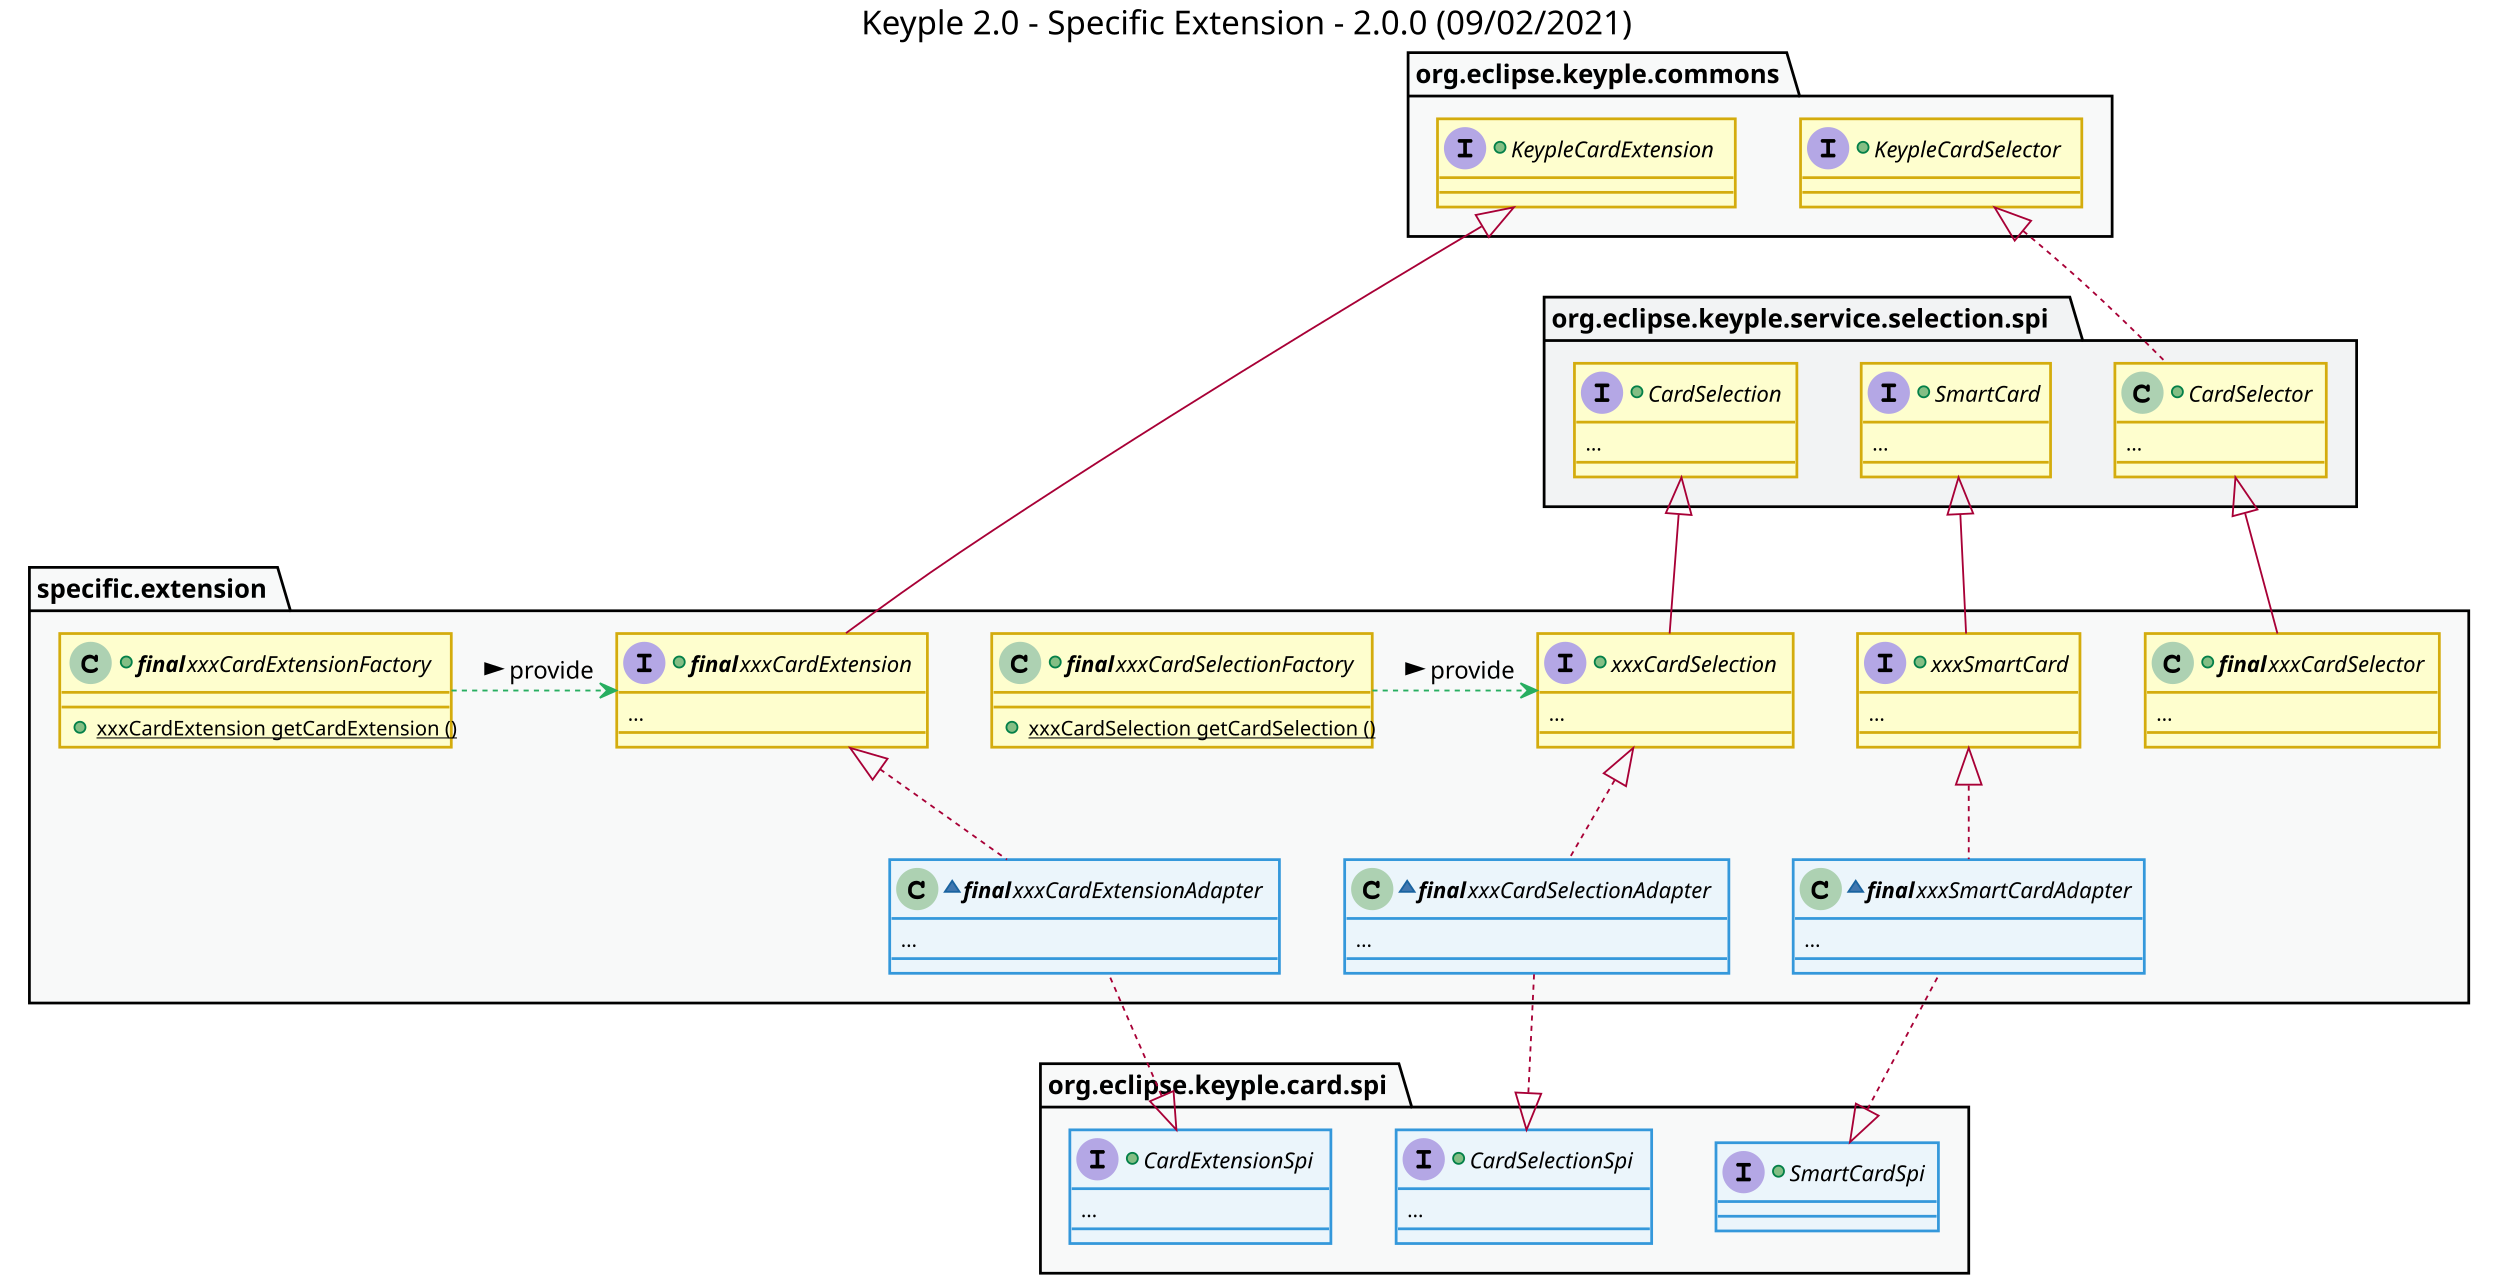
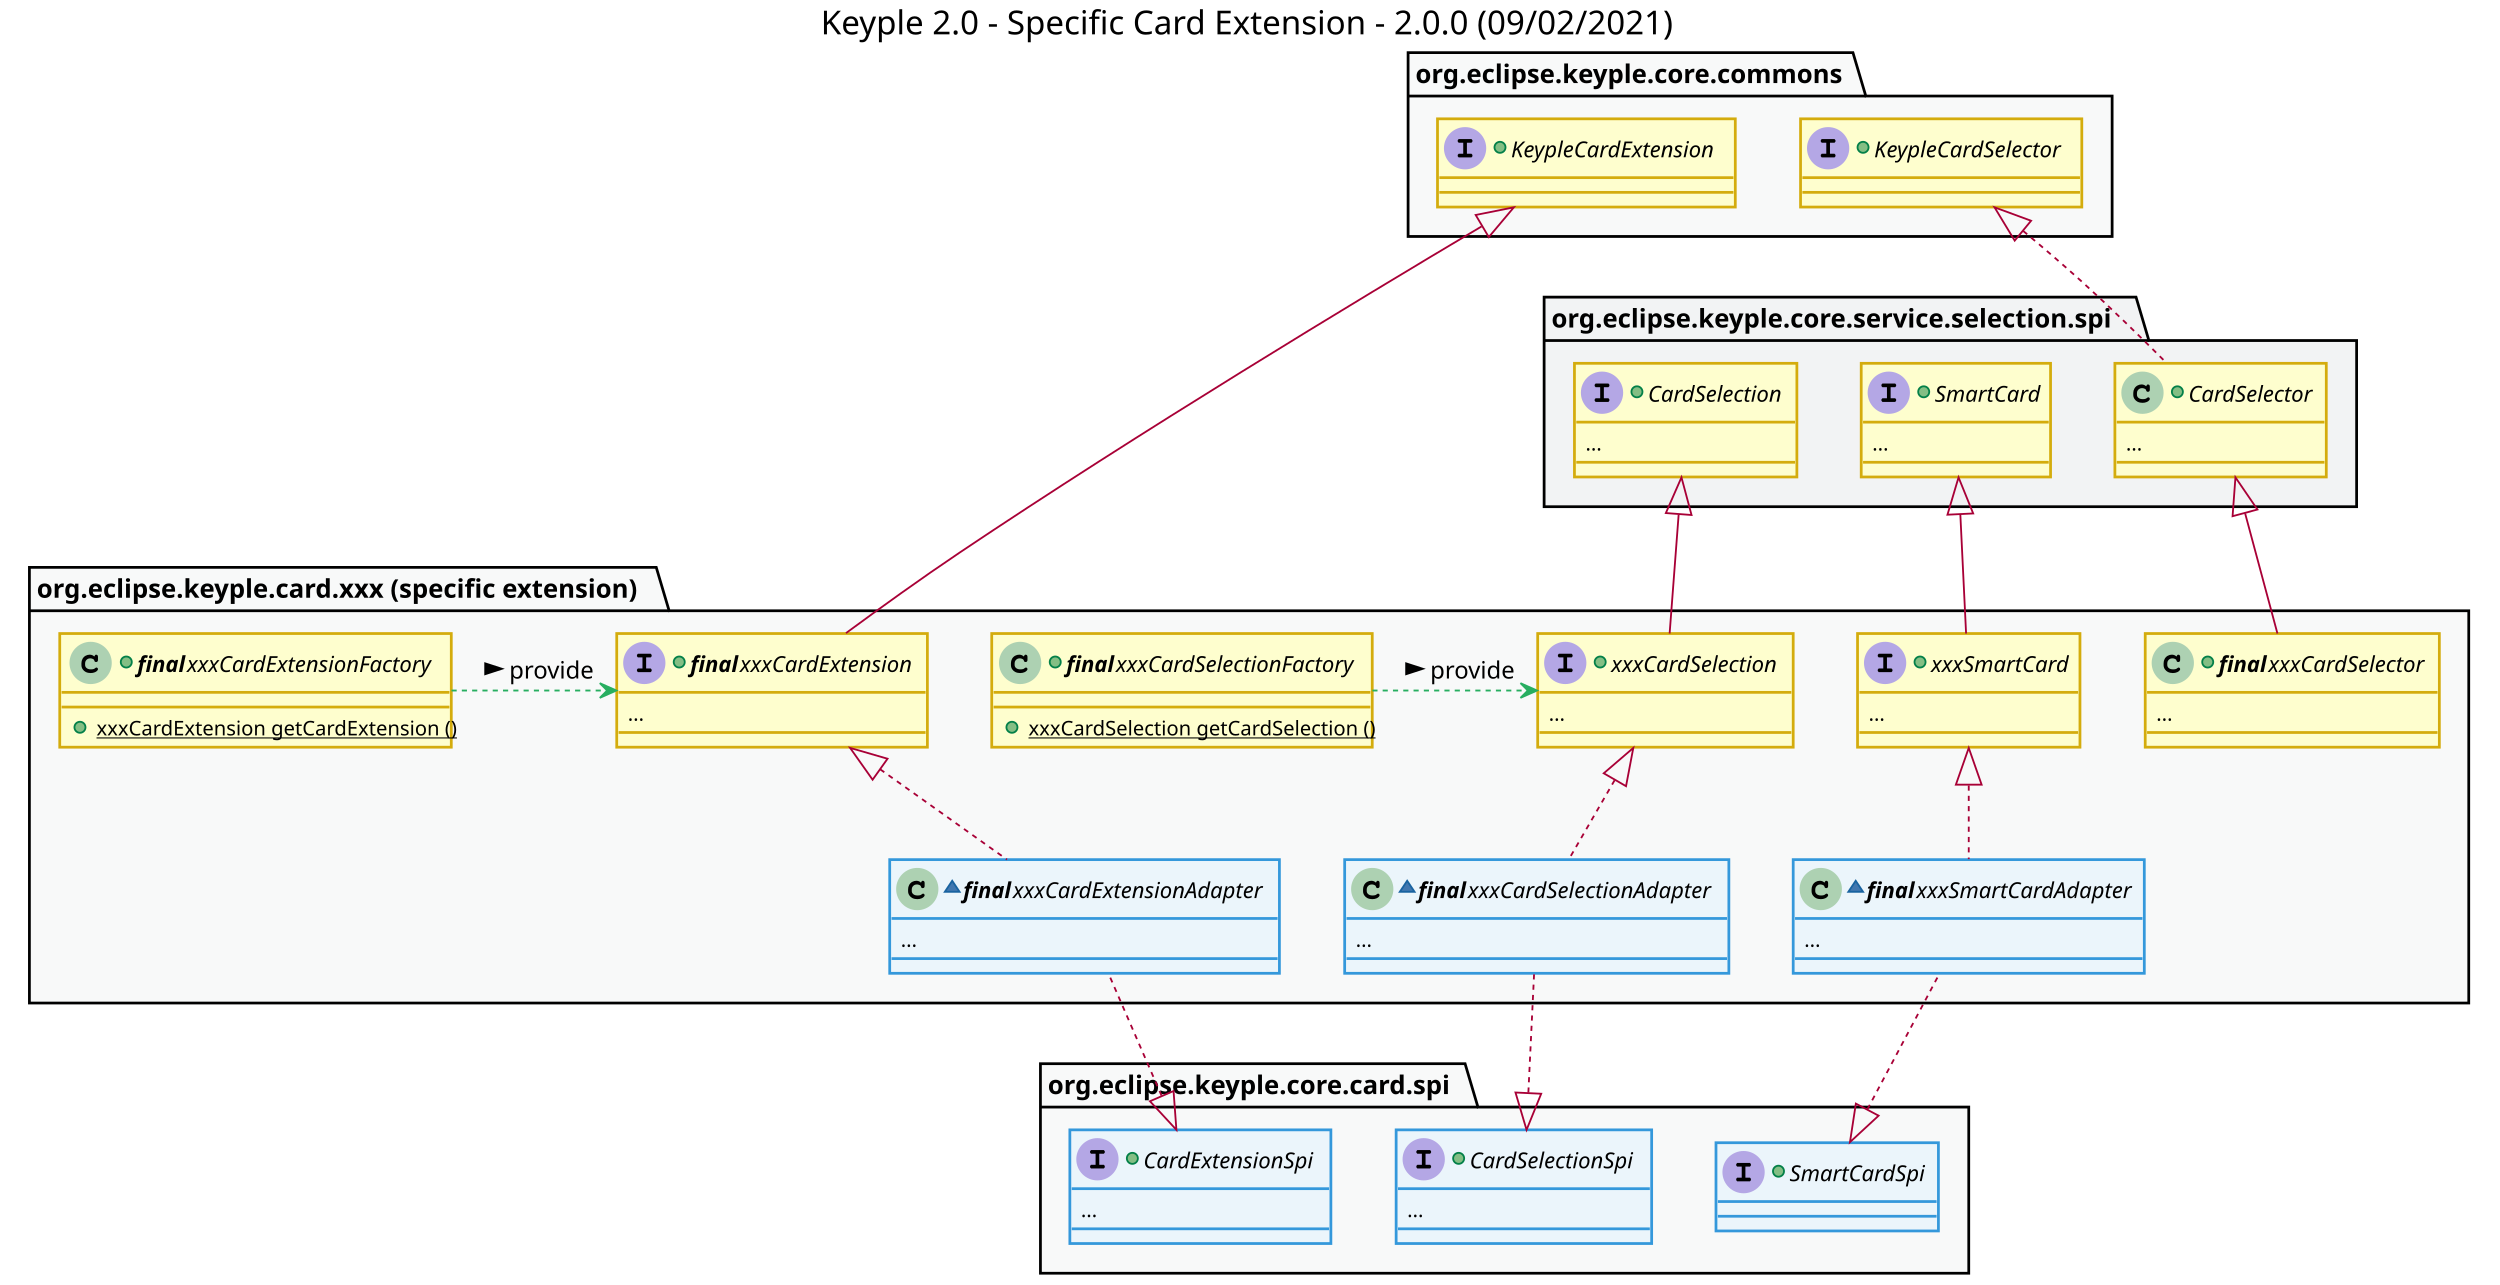
<svg xmlns="http://www.w3.org/2000/svg" contentScriptType="application/ecmascript" contentStyleType="text/css" height="1747.5px" preserveAspectRatio="none" style="width:3400px;height:1747px;" version="1.1" viewBox="0 0 3400 1747" width="3400px" zoomAndPan="magnify">
  <defs />
  <g>
-     <text fill="#000000" font-family="sans-serif" font-size="45" lengthAdjust="spacing" textLength="1025" x="1171.25" y="46.714">Keyple 2.0 - Specific Extension - 2.0.0 (09/02/2021)</text>
-     <polygon fill="#F8F9F9" points="1915,71.602,2430,71.602,2447.5,130.625,2872.5,130.625,2872.5,321.602,1915,321.602,1915,71.602" style="stroke:#000000;stroke-width:3.75;" />
-     <line style="stroke:#000000;stroke-width:3.75;" x1="1915" x2="2447.5" y1="130.625" y2="130.625" />
-     <text fill="#000000" font-family="sans-serif" font-size="35" font-weight="bold" lengthAdjust="spacing" textLength="500" x="1925" y="112.935">org.eclipse.keyple.commons</text>
-     <polygon fill="#F2F3F4" points="2100,404.102,2815,404.102,2832.5,463.125,3205,463.125,3205,689.102,2100,689.102,2100,404.102" style="stroke:#000000;stroke-width:3.75;" />
-     <line style="stroke:#000000;stroke-width:3.75;" x1="2100" x2="2832.5" y1="463.125" y2="463.125" />
-     <text fill="#000000" font-family="sans-serif" font-size="35" font-weight="bold" lengthAdjust="spacing" textLength="700" x="2110" y="445.435">org.eclipse.keyple.service.selection.spi</text>
-     <polygon fill="#F8F9F9" points="1415,1446.602,1902.5,1446.602,1920,1505.625,2677.5,1505.625,2677.5,1731.602,1415,1731.602,1415,1446.602" style="stroke:#000000;stroke-width:3.75;" />
-     <line style="stroke:#000000;stroke-width:3.75;" x1="1415" x2="1920" y1="1505.625" y2="1505.625" />
-     <text fill="#000000" font-family="sans-serif" font-size="35" font-weight="bold" lengthAdjust="spacing" textLength="472.5" x="1425" y="1487.935">org.eclipse.keyple.card.spi</text>
-     <polygon fill="#F8F9F9" points="40,771.602,377.5,771.602,395,830.625,3357.5,830.625,3357.5,1364.102,40,1364.102,40,771.602" style="stroke:#000000;stroke-width:3.75;" />
-     <line style="stroke:#000000;stroke-width:3.75;" x1="40" x2="395" y1="830.625" y2="830.625" />
-     <text fill="#000000" font-family="sans-serif" font-size="35" font-weight="bold" lengthAdjust="spacing" textLength="322.5" x="50" y="812.935">specific.extension</text>
+     <text fill="#000000" font-family="sans-serif" font-size="45" lengthAdjust="spacing" textLength="1135" x="1116.25" y="46.714">Keyple 2.0 - Specific Card Extension - 2.0.0 (09/02/2021)</text>
+     <polygon fill="#F8F9F9" points="1915,71.602,2520,71.602,2537.5,130.625,2872.5,130.625,2872.5,321.602,1915,321.602,1915,71.602" style="stroke:#000000;stroke-width:3.75;" />
+     <line style="stroke:#000000;stroke-width:3.75;" x1="1915" x2="2537.5" y1="130.625" y2="130.625" />
+     <text fill="#000000" font-family="sans-serif" font-size="35" font-weight="bold" lengthAdjust="spacing" textLength="590" x="1925" y="112.935">org.eclipse.keyple.core.commons</text>
+     <polygon fill="#F2F3F4" points="2100,404.102,2905,404.102,2922.5,463.125,3205,463.125,3205,689.102,2100,689.102,2100,404.102" style="stroke:#000000;stroke-width:3.75;" />
+     <line style="stroke:#000000;stroke-width:3.75;" x1="2100" x2="2922.5" y1="463.125" y2="463.125" />
+     <text fill="#000000" font-family="sans-serif" font-size="35" font-weight="bold" lengthAdjust="spacing" textLength="790" x="2110" y="445.435">org.eclipse.keyple.core.service.selection.spi</text>
+     <polygon fill="#F8F9F9" points="1415,1446.602,1992.5,1446.602,2010,1505.625,2677.5,1505.625,2677.5,1731.602,1415,1731.602,1415,1446.602" style="stroke:#000000;stroke-width:3.75;" />
+     <line style="stroke:#000000;stroke-width:3.75;" x1="1415" x2="2010" y1="1505.625" y2="1505.625" />
+     <text fill="#000000" font-family="sans-serif" font-size="35" font-weight="bold" lengthAdjust="spacing" textLength="562.5" x="1425" y="1487.935">org.eclipse.keyple.core.card.spi</text>
+     <polygon fill="#F8F9F9" points="40,771.602,892.5,771.602,910,830.625,3357.5,830.625,3357.5,1364.102,40,1364.102,40,771.602" style="stroke:#000000;stroke-width:3.75;" />
+     <line style="stroke:#000000;stroke-width:3.75;" x1="40" x2="910" y1="830.625" y2="830.625" />
+     <text fill="#000000" font-family="sans-serif" font-size="35" font-weight="bold" lengthAdjust="spacing" textLength="837.5" x="50" y="812.935">org.eclipse.keyple.card.xxx (specific extension)</text>
    <rect codeLine="48" fill="#FEFECE" height="120" id="KeypleCardExtension" style="stroke:#D4AC0D;stroke-width:3.75;" width="405" x="1955" y="161.602" />
    <ellipse cx="1992.5" cy="201.602" fill="#B4A7E5" rx="27.5" ry="27.5" style="stroke:#B4A7E5;stroke-width:2.5;" />
    <path d="M1995,194.102 L1995,209.102 L2000,209.102 L2001.211,209.102 L2002.5,210.664 L2002.5,211.602 L2002.5,212.539 L2001.211,214.102 L2000,214.102 L1985,214.102 L1983.789,214.102 L1982.5,212.539 L1982.5,211.602 L1982.5,210.664 L1983.789,209.102 L1985,209.102 L1990,209.102 L1990,194.102 L1985,194.102 L1983.789,194.102 L1982.5,192.539 L1982.5,191.602 L1982.5,190.664 L1983.789,189.102 L1985,189.102 L2000,189.102 L2001.211,189.102 L2002.5,190.664 L2002.5,191.602 L2002.5,192.539 L2001.211,194.102 L2000,194.102 L1995,194.102 Z " fill="#000000" />
    <ellipse cx="2040" cy="200.352" fill="#84BE84" rx="7.5" ry="7.5" style="stroke:#038048;stroke-width:2.5;" />
    <text fill="#000000" font-family="sans-serif" font-size="30" font-style="italic" lengthAdjust="spacing" textLength="297.5" x="2055" y="213.877">KeypleCardExtension</text>
    <line style="stroke:#D4AC0D;stroke-width:3.75;" x1="1957.5" x2="2357.5" y1="241.602" y2="241.602" />
    <line style="stroke:#D4AC0D;stroke-width:3.75;" x1="1957.5" x2="2357.5" y1="261.602" y2="261.602" />
    <rect codeLine="50" fill="#FEFECE" height="120" id="KeypleCardSelector" style="stroke:#D4AC0D;stroke-width:3.75;" width="382.5" x="2448.75" y="161.602" />
    <ellipse cx="2486.25" cy="201.602" fill="#B4A7E5" rx="27.5" ry="27.5" style="stroke:#B4A7E5;stroke-width:2.5;" />
    <path d="M2488.75,194.102 L2488.75,209.102 L2493.75,209.102 L2494.961,209.102 L2496.25,210.664 L2496.25,211.602 L2496.25,212.539 L2494.961,214.102 L2493.75,214.102 L2478.75,214.102 L2477.539,214.102 L2476.25,212.539 L2476.25,211.602 L2476.25,210.664 L2477.539,209.102 L2478.75,209.102 L2483.75,209.102 L2483.75,194.102 L2478.75,194.102 L2477.539,194.102 L2476.25,192.539 L2476.25,191.602 L2476.25,190.664 L2477.539,189.102 L2478.75,189.102 L2493.75,189.102 L2494.961,189.102 L2496.25,190.664 L2496.25,191.602 L2496.25,192.539 L2494.961,194.102 L2493.75,194.102 L2488.75,194.102 Z " fill="#000000" />
    <ellipse cx="2533.75" cy="200.352" fill="#84BE84" rx="7.5" ry="7.5" style="stroke:#038048;stroke-width:2.5;" />
    <text fill="#000000" font-family="sans-serif" font-size="30" font-style="italic" lengthAdjust="spacing" textLength="275" x="2548.75" y="213.877">KeypleCardSelector</text>
    <line style="stroke:#D4AC0D;stroke-width:3.75;" x1="2451.25" x2="2828.75" y1="241.602" y2="241.602" />
    <line style="stroke:#D4AC0D;stroke-width:3.75;" x1="2451.25" x2="2828.75" y1="261.602" y2="261.602" />
    <rect codeLine="54" fill="#FEFECE" height="154.59" id="CardSelection" style="stroke:#D4AC0D;stroke-width:3.75;" width="302.5" x="2141.25" y="494.102" />
    <ellipse cx="2178.75" cy="534.102" fill="#B4A7E5" rx="27.5" ry="27.5" style="stroke:#B4A7E5;stroke-width:2.5;" />
    <path d="M2181.25,526.602 L2181.25,541.602 L2186.25,541.602 L2187.461,541.602 L2188.75,543.164 L2188.75,544.102 L2188.75,545.039 L2187.461,546.602 L2186.25,546.602 L2171.25,546.602 L2170.039,546.602 L2168.75,545.039 L2168.75,544.102 L2168.75,543.164 L2170.039,541.602 L2171.25,541.602 L2176.25,541.602 L2176.25,526.602 L2171.25,526.602 L2170.039,526.602 L2168.75,525.039 L2168.75,524.102 L2168.75,523.164 L2170.039,521.602 L2171.25,521.602 L2186.25,521.602 L2187.461,521.602 L2188.75,523.164 L2188.75,524.102 L2188.75,525.039 L2187.461,526.602 L2186.25,526.602 L2181.25,526.602 Z " fill="#000000" />
    <ellipse cx="2226.25" cy="532.852" fill="#84BE84" rx="7.5" ry="7.5" style="stroke:#038048;stroke-width:2.5;" />
    <text fill="#000000" font-family="sans-serif" font-size="30" font-style="italic" lengthAdjust="spacing" textLength="195" x="2241.25" y="546.377">CardSelection</text>
    <line style="stroke:#D4AC0D;stroke-width:3.75;" x1="2143.75" x2="2441.25" y1="574.102" y2="574.102" />
    <text fill="#000000" font-family="sans-serif" font-size="27.5" lengthAdjust="spacing" textLength="22.5" x="2156.25" y="612.649">...</text>
    <line style="stroke:#D4AC0D;stroke-width:3.75;" x1="2143.75" x2="2441.25" y1="628.691" y2="628.691" />
    <rect codeLine="57" fill="#FEFECE" height="154.59" id="SmartCard" style="stroke:#D4AC0D;stroke-width:3.75;" width="257.5" x="2531.25" y="494.102" />
    <ellipse cx="2568.75" cy="534.102" fill="#B4A7E5" rx="27.5" ry="27.5" style="stroke:#B4A7E5;stroke-width:2.5;" />
    <path d="M2571.25,526.602 L2571.25,541.602 L2576.25,541.602 L2577.461,541.602 L2578.75,543.164 L2578.75,544.102 L2578.75,545.039 L2577.461,546.602 L2576.25,546.602 L2561.25,546.602 L2560.039,546.602 L2558.75,545.039 L2558.75,544.102 L2558.75,543.164 L2560.039,541.602 L2561.25,541.602 L2566.25,541.602 L2566.25,526.602 L2561.25,526.602 L2560.039,526.602 L2558.75,525.039 L2558.75,524.102 L2558.75,523.164 L2560.039,521.602 L2561.25,521.602 L2576.25,521.602 L2577.461,521.602 L2578.75,523.164 L2578.75,524.102 L2578.75,525.039 L2577.461,526.602 L2576.25,526.602 L2571.25,526.602 Z " fill="#000000" />
    <ellipse cx="2616.25" cy="532.852" fill="#84BE84" rx="7.5" ry="7.5" style="stroke:#038048;stroke-width:2.5;" />
    <text fill="#000000" font-family="sans-serif" font-size="30" font-style="italic" lengthAdjust="spacing" textLength="150" x="2631.25" y="546.377">SmartCard</text>
    <line style="stroke:#D4AC0D;stroke-width:3.75;" x1="2533.75" x2="2786.25" y1="574.102" y2="574.102" />
    <text fill="#000000" font-family="sans-serif" font-size="27.5" lengthAdjust="spacing" textLength="22.5" x="2546.25" y="612.649">...</text>
    <line style="stroke:#D4AC0D;stroke-width:3.75;" x1="2533.75" x2="2786.25" y1="628.691" y2="628.691" />
    <rect codeLine="60" fill="#FEFECE" height="154.59" id="CardSelector" style="stroke:#D4AC0D;stroke-width:3.75;" width="287.5" x="2876.25" y="494.102" />
    <ellipse cx="2913.75" cy="534.102" fill="#ADD1B2" rx="27.5" ry="27.5" style="stroke:#ADD1B2;stroke-width:2.5;" />
    <path d="M2918.75,525.352 Q2919.258,524.102 2919.844,523.477 Q2920.43,522.852 2921.094,522.852 Q2922.266,522.852 2923.008,523.555 Q2923.75,524.258 2923.75,525.898 L2923.75,529.805 Q2923.75,531.445 2923.047,532.148 Q2922.344,532.852 2921.25,532.852 Q2920.273,532.852 2919.648,532.422 Q2919.023,531.992 2918.75,530.859 Q2918.633,530.078 2918.203,529.648 Q2917.422,528.828 2916.016,528.359 Q2914.609,527.852 2913.203,527.852 Q2911.445,527.852 2909.961,528.555 Q2908.516,529.258 2907.383,530.82 Q2906.25,532.383 2906.25,534.531 L2906.25,536.836 Q2906.25,539.414 2908.359,541.133 Q2910.469,542.852 2914.219,542.852 Q2916.445,542.852 2918.008,542.344 Q2918.906,542.07 2919.922,541.172 Q2920.586,540.664 2920.938,540.508 Q2921.289,540.352 2921.719,540.352 Q2922.539,540.352 2923.125,541.016 Q2923.75,541.641 2923.75,542.539 Q2923.75,543.398 2922.891,544.414 Q2921.641,545.898 2919.648,546.719 Q2917.031,547.852 2913.828,547.852 Q2910.078,547.852 2907.07,546.367 Q2904.648,545.195 2902.93,542.656 Q2901.25,540.117 2901.25,537.109 L2901.25,534.375 Q2901.25,531.25 2902.734,528.516 Q2904.258,525.781 2906.875,524.336 Q2909.531,522.852 2912.5,522.852 Q2914.297,522.852 2915.859,523.477 Q2917.422,524.102 2918.75,525.352 Z " fill="#000000" />
    <ellipse cx="2961.25" cy="532.852" fill="#84BE84" rx="7.5" ry="7.5" style="stroke:#038048;stroke-width:2.5;" />
    <text fill="#000000" font-family="sans-serif" font-size="30" font-style="italic" lengthAdjust="spacing" textLength="180" x="2976.25" y="546.377">CardSelector</text>
    <line style="stroke:#D4AC0D;stroke-width:3.75;" x1="2878.75" x2="3161.25" y1="574.102" y2="574.102" />
    <text fill="#000000" font-family="sans-serif" font-size="27.5" lengthAdjust="spacing" textLength="22.5" x="2891.25" y="612.649">...</text>
    <line style="stroke:#D4AC0D;stroke-width:3.75;" x1="2878.75" x2="3161.25" y1="628.691" y2="628.691" />
    <rect codeLine="132" fill="#EBF5FB" height="154.59" id="CardExtensionSpi" style="stroke:#3498DB;stroke-width:3.75;" width="355" x="1455" y="1536.602" />
    <ellipse cx="1492.5" cy="1576.602" fill="#B4A7E5" rx="27.5" ry="27.5" style="stroke:#B4A7E5;stroke-width:2.5;" />
    <path d="M1495,1569.102 L1495,1584.102 L1500,1584.102 L1501.211,1584.102 L1502.5,1585.664 L1502.5,1586.602 L1502.5,1587.539 L1501.211,1589.102 L1500,1589.102 L1485,1589.102 L1483.789,1589.102 L1482.5,1587.539 L1482.5,1586.602 L1482.5,1585.664 L1483.789,1584.102 L1485,1584.102 L1490,1584.102 L1490,1569.102 L1485,1569.102 L1483.789,1569.102 L1482.5,1567.539 L1482.5,1566.602 L1482.5,1565.664 L1483.789,1564.102 L1485,1564.102 L1500,1564.102 L1501.211,1564.102 L1502.5,1565.664 L1502.5,1566.602 L1502.5,1567.539 L1501.211,1569.102 L1500,1569.102 L1495,1569.102 Z " fill="#000000" />
    <ellipse cx="1540" cy="1575.352" fill="#84BE84" rx="7.5" ry="7.5" style="stroke:#038048;stroke-width:2.5;" />
    <text fill="#000000" font-family="sans-serif" font-size="30" font-style="italic" lengthAdjust="spacing" textLength="247.5" x="1555" y="1588.877">CardExtensionSpi</text>
    <line style="stroke:#3498DB;stroke-width:3.75;" x1="1457.5" x2="1807.5" y1="1616.602" y2="1616.602" />
    <text fill="#000000" font-family="sans-serif" font-size="27.5" lengthAdjust="spacing" textLength="22.5" x="1470" y="1655.149">...</text>
    <line style="stroke:#3498DB;stroke-width:3.75;" x1="1457.5" x2="1807.5" y1="1671.191" y2="1671.191" />
    <rect codeLine="133" fill="#EBF5FB" height="154.59" id="CardSelectionSpi" style="stroke:#3498DB;stroke-width:3.75;" width="347.5" x="1898.75" y="1536.602" />
    <ellipse cx="1936.25" cy="1576.602" fill="#B4A7E5" rx="27.5" ry="27.5" style="stroke:#B4A7E5;stroke-width:2.5;" />
    <path d="M1938.75,1569.102 L1938.75,1584.102 L1943.75,1584.102 L1944.961,1584.102 L1946.25,1585.664 L1946.25,1586.602 L1946.25,1587.539 L1944.961,1589.102 L1943.75,1589.102 L1928.75,1589.102 L1927.539,1589.102 L1926.25,1587.539 L1926.25,1586.602 L1926.25,1585.664 L1927.539,1584.102 L1928.75,1584.102 L1933.75,1584.102 L1933.75,1569.102 L1928.75,1569.102 L1927.539,1569.102 L1926.25,1567.539 L1926.25,1566.602 L1926.25,1565.664 L1927.539,1564.102 L1928.75,1564.102 L1943.75,1564.102 L1944.961,1564.102 L1946.25,1565.664 L1946.25,1566.602 L1946.25,1567.539 L1944.961,1569.102 L1943.75,1569.102 L1938.75,1569.102 Z " fill="#000000" />
    <ellipse cx="1983.75" cy="1575.352" fill="#84BE84" rx="7.5" ry="7.5" style="stroke:#038048;stroke-width:2.5;" />
    <text fill="#000000" font-family="sans-serif" font-size="30" font-style="italic" lengthAdjust="spacing" textLength="240" x="1998.75" y="1588.877">CardSelectionSpi</text>
    <line style="stroke:#3498DB;stroke-width:3.75;" x1="1901.25" x2="2243.75" y1="1616.602" y2="1616.602" />
    <text fill="#000000" font-family="sans-serif" font-size="27.5" lengthAdjust="spacing" textLength="22.5" x="1913.75" y="1655.149">...</text>
    <line style="stroke:#3498DB;stroke-width:3.75;" x1="1901.25" x2="2243.75" y1="1671.191" y2="1671.191" />
    <rect codeLine="134" fill="#EBF5FB" height="120" id="SmartCardSpi" style="stroke:#3498DB;stroke-width:3.75;" width="302.5" x="2333.75" y="1554.102" />
    <ellipse cx="2371.25" cy="1594.102" fill="#B4A7E5" rx="27.5" ry="27.5" style="stroke:#B4A7E5;stroke-width:2.5;" />
    <path d="M2373.75,1586.602 L2373.75,1601.602 L2378.75,1601.602 L2379.961,1601.602 L2381.25,1603.164 L2381.25,1604.102 L2381.25,1605.039 L2379.961,1606.602 L2378.75,1606.602 L2363.75,1606.602 L2362.539,1606.602 L2361.25,1605.039 L2361.25,1604.102 L2361.25,1603.164 L2362.539,1601.602 L2363.75,1601.602 L2368.75,1601.602 L2368.75,1586.602 L2363.75,1586.602 L2362.539,1586.602 L2361.25,1585.039 L2361.25,1584.102 L2361.25,1583.164 L2362.539,1581.602 L2363.75,1581.602 L2378.75,1581.602 L2379.961,1581.602 L2381.25,1583.164 L2381.25,1584.102 L2381.25,1585.039 L2379.961,1586.602 L2378.75,1586.602 L2373.75,1586.602 Z " fill="#000000" />
    <ellipse cx="2418.75" cy="1592.852" fill="#84BE84" rx="7.5" ry="7.5" style="stroke:#038048;stroke-width:2.5;" />
    <text fill="#000000" font-family="sans-serif" font-size="30" font-style="italic" lengthAdjust="spacing" textLength="195" x="2433.75" y="1606.377">SmartCardSpi</text>
    <line style="stroke:#3498DB;stroke-width:3.75;" x1="2336.25" x2="2633.75" y1="1634.102" y2="1634.102" />
    <line style="stroke:#3498DB;stroke-width:3.75;" x1="2336.25" x2="2633.75" y1="1654.102" y2="1654.102" />
    <rect codeLine="78" fill="#FEFECE" height="154.59" id="xxxSmartCard" style="stroke:#D4AC0D;stroke-width:3.75;" width="302.5" x="2526.25" y="861.602" />
    <ellipse cx="2563.75" cy="901.602" fill="#B4A7E5" rx="27.5" ry="27.5" style="stroke:#B4A7E5;stroke-width:2.5;" />
    <path d="M2566.25,894.102 L2566.25,909.102 L2571.25,909.102 L2572.461,909.102 L2573.75,910.664 L2573.75,911.602 L2573.75,912.539 L2572.461,914.102 L2571.25,914.102 L2556.25,914.102 L2555.039,914.102 L2553.75,912.539 L2553.75,911.602 L2553.75,910.664 L2555.039,909.102 L2556.25,909.102 L2561.25,909.102 L2561.25,894.102 L2556.25,894.102 L2555.039,894.102 L2553.75,892.539 L2553.75,891.602 L2553.75,890.664 L2555.039,889.102 L2556.25,889.102 L2571.25,889.102 L2572.461,889.102 L2573.75,890.664 L2573.75,891.602 L2573.75,892.539 L2572.461,894.102 L2571.25,894.102 L2566.25,894.102 Z " fill="#000000" />
    <ellipse cx="2611.25" cy="900.352" fill="#84BE84" rx="7.5" ry="7.5" style="stroke:#038048;stroke-width:2.5;" />
    <text fill="#000000" font-family="sans-serif" font-size="30" font-style="italic" lengthAdjust="spacing" textLength="195" x="2626.25" y="913.877">xxxSmartCard</text>
    <line style="stroke:#D4AC0D;stroke-width:3.75;" x1="2528.75" x2="2826.25" y1="941.602" y2="941.602" />
    <text fill="#000000" font-family="sans-serif" font-size="27.5" lengthAdjust="spacing" textLength="22.5" x="2541.25" y="980.149">...</text>
    <line style="stroke:#D4AC0D;stroke-width:3.75;" x1="2528.75" x2="2826.25" y1="996.191" y2="996.191" />
    <rect codeLine="81" fill="#FEFECE" height="154.59" id="xxxCardSelectionFactory" style="stroke:#D4AC0D;stroke-width:3.75;" width="517.5" x="1348.75" y="861.602" />
    <ellipse cx="1387.375" cy="901.602" fill="#ADD1B2" rx="27.5" ry="27.5" style="stroke:#ADD1B2;stroke-width:2.5;" />
    <path d="M1392.375,892.852 Q1392.883,891.602 1393.469,890.977 Q1394.055,890.352 1394.719,890.352 Q1395.891,890.352 1396.633,891.055 Q1397.375,891.758 1397.375,893.398 L1397.375,897.305 Q1397.375,898.945 1396.672,899.648 Q1395.969,900.352 1394.875,900.352 Q1393.898,900.352 1393.273,899.922 Q1392.648,899.492 1392.375,898.359 Q1392.258,897.578 1391.828,897.148 Q1391.047,896.328 1389.641,895.859 Q1388.234,895.352 1386.828,895.352 Q1385.07,895.352 1383.586,896.055 Q1382.141,896.758 1381.008,898.32 Q1379.875,899.883 1379.875,902.031 L1379.875,904.336 Q1379.875,906.914 1381.984,908.633 Q1384.094,910.352 1387.844,910.352 Q1390.07,910.352 1391.633,909.844 Q1392.531,909.57 1393.547,908.672 Q1394.211,908.164 1394.562,908.008 Q1394.914,907.852 1395.344,907.852 Q1396.164,907.852 1396.75,908.516 Q1397.375,909.141 1397.375,910.039 Q1397.375,910.898 1396.516,911.914 Q1395.266,913.398 1393.273,914.219 Q1390.656,915.352 1387.453,915.352 Q1383.703,915.352 1380.695,913.867 Q1378.273,912.695 1376.555,910.156 Q1374.875,907.617 1374.875,904.609 L1374.875,901.875 Q1374.875,898.75 1376.359,896.016 Q1377.883,893.281 1380.5,891.836 Q1383.156,890.352 1386.125,890.352 Q1387.922,890.352 1389.484,890.977 Q1391.047,891.602 1392.375,892.852 Z " fill="#000000" />
    <ellipse cx="1435.125" cy="900.352" fill="#84BE84" rx="7.5" ry="7.5" style="stroke:#038048;stroke-width:2.5;" />
    <text fill="#000000" font-family="sans-serif" font-size="30" font-style="italic" font-weight="bold" lengthAdjust="spacing" textLength="60" x="1450.125" y="913.877">final</text>
    <text fill="#000000" font-family="sans-serif" font-size="30" font-style="italic" lengthAdjust="spacing" textLength="340" x="1517.625" y="913.877">xxxCardSelectionFactory</text>
    <line style="stroke:#D4AC0D;stroke-width:3.75;" x1="1351.25" x2="1863.75" y1="941.602" y2="941.602" />
    <line style="stroke:#D4AC0D;stroke-width:3.75;" x1="1351.25" x2="1863.75" y1="961.602" y2="961.602" />
    <ellipse cx="1376.25" cy="989.102" fill="#84BE84" rx="7.5" ry="7.5" style="stroke:#038048;stroke-width:2.5;" />
    <text fill="#000000" font-family="sans-serif" font-size="27.5" lengthAdjust="spacing" text-decoration="underline" textLength="452.5" x="1398.75" y="1000.149">xxxCardSelection getCardSelection ()</text>
    <rect codeLine="84" fill="#FEFECE" height="154.59" id="xxxCardSelection" style="stroke:#D4AC0D;stroke-width:3.75;" width="347.5" x="2091.25" y="861.602" />
    <ellipse cx="2128.75" cy="901.602" fill="#B4A7E5" rx="27.5" ry="27.5" style="stroke:#B4A7E5;stroke-width:2.5;" />
    <path d="M2131.25,894.102 L2131.25,909.102 L2136.25,909.102 L2137.461,909.102 L2138.75,910.664 L2138.75,911.602 L2138.75,912.539 L2137.461,914.102 L2136.25,914.102 L2121.25,914.102 L2120.039,914.102 L2118.75,912.539 L2118.75,911.602 L2118.75,910.664 L2120.039,909.102 L2121.25,909.102 L2126.25,909.102 L2126.25,894.102 L2121.25,894.102 L2120.039,894.102 L2118.75,892.539 L2118.75,891.602 L2118.75,890.664 L2120.039,889.102 L2121.25,889.102 L2136.25,889.102 L2137.461,889.102 L2138.75,890.664 L2138.75,891.602 L2138.75,892.539 L2137.461,894.102 L2136.25,894.102 L2131.25,894.102 Z " fill="#000000" />
    <ellipse cx="2176.25" cy="900.352" fill="#84BE84" rx="7.5" ry="7.5" style="stroke:#038048;stroke-width:2.5;" />
    <text fill="#000000" font-family="sans-serif" font-size="30" font-style="italic" lengthAdjust="spacing" textLength="240" x="2191.25" y="913.877">xxxCardSelection</text>
    <line style="stroke:#D4AC0D;stroke-width:3.75;" x1="2093.75" x2="2436.25" y1="941.602" y2="941.602" />
    <text fill="#000000" font-family="sans-serif" font-size="27.5" lengthAdjust="spacing" textLength="22.5" x="2106.25" y="980.149">...</text>
    <line style="stroke:#D4AC0D;stroke-width:3.75;" x1="2093.75" x2="2436.25" y1="996.191" y2="996.191" />
    <rect codeLine="87" fill="#FEFECE" height="154.59" id="xxxCardSelector" style="stroke:#D4AC0D;stroke-width:3.75;" width="400" x="2917.5" y="861.602" />
    <ellipse cx="2955" cy="901.602" fill="#ADD1B2" rx="27.5" ry="27.5" style="stroke:#ADD1B2;stroke-width:2.5;" />
    <path d="M2960,892.852 Q2960.508,891.602 2961.094,890.977 Q2961.68,890.352 2962.344,890.352 Q2963.516,890.352 2964.258,891.055 Q2965,891.758 2965,893.398 L2965,897.305 Q2965,898.945 2964.297,899.648 Q2963.594,900.352 2962.5,900.352 Q2961.523,900.352 2960.898,899.922 Q2960.273,899.492 2960,898.359 Q2959.883,897.578 2959.453,897.148 Q2958.672,896.328 2957.266,895.859 Q2955.859,895.352 2954.453,895.352 Q2952.695,895.352 2951.211,896.055 Q2949.766,896.758 2948.633,898.32 Q2947.5,899.883 2947.5,902.031 L2947.5,904.336 Q2947.5,906.914 2949.609,908.633 Q2951.719,910.352 2955.469,910.352 Q2957.695,910.352 2959.258,909.844 Q2960.156,909.57 2961.172,908.672 Q2961.836,908.164 2962.188,908.008 Q2962.539,907.852 2962.969,907.852 Q2963.789,907.852 2964.375,908.516 Q2965,909.141 2965,910.039 Q2965,910.898 2964.141,911.914 Q2962.891,913.398 2960.898,914.219 Q2958.281,915.352 2955.078,915.352 Q2951.328,915.352 2948.32,913.867 Q2945.898,912.695 2944.18,910.156 Q2942.5,907.617 2942.5,904.609 L2942.5,901.875 Q2942.5,898.75 2943.984,896.016 Q2945.508,893.281 2948.125,891.836 Q2950.781,890.352 2953.75,890.352 Q2955.547,890.352 2957.109,890.977 Q2958.672,891.602 2960,892.852 Z " fill="#000000" />
    <ellipse cx="3002.5" cy="900.352" fill="#84BE84" rx="7.5" ry="7.5" style="stroke:#038048;stroke-width:2.5;" />
    <text fill="#000000" font-family="sans-serif" font-size="30" font-style="italic" font-weight="bold" lengthAdjust="spacing" textLength="60" x="3017.5" y="913.877">final</text>
    <text fill="#000000" font-family="sans-serif" font-size="30" font-style="italic" lengthAdjust="spacing" textLength="225" x="3085" y="913.877">xxxCardSelector</text>
    <line style="stroke:#D4AC0D;stroke-width:3.75;" x1="2920" x2="3315" y1="941.602" y2="941.602" />
    <text fill="#000000" font-family="sans-serif" font-size="27.5" lengthAdjust="spacing" textLength="22.5" x="2932.5" y="980.149">...</text>
    <line style="stroke:#D4AC0D;stroke-width:3.75;" x1="2920" x2="3315" y1="996.191" y2="996.191" />
    <rect codeLine="90" fill="#FEFECE" height="154.59" id="xxxCardExtension" style="stroke:#D4AC0D;stroke-width:3.75;" width="422.5" x="838.75" y="861.602" />
    <ellipse cx="876.25" cy="901.602" fill="#B4A7E5" rx="27.5" ry="27.5" style="stroke:#B4A7E5;stroke-width:2.5;" />
    <path d="M878.75,894.102 L878.75,909.102 L883.75,909.102 L884.961,909.102 L886.25,910.664 L886.25,911.602 L886.25,912.539 L884.961,914.102 L883.75,914.102 L868.75,914.102 L867.539,914.102 L866.25,912.539 L866.25,911.602 L866.25,910.664 L867.539,909.102 L868.75,909.102 L873.75,909.102 L873.75,894.102 L868.75,894.102 L867.539,894.102 L866.25,892.539 L866.25,891.602 L866.25,890.664 L867.539,889.102 L868.75,889.102 L883.75,889.102 L884.961,889.102 L886.25,890.664 L886.25,891.602 L886.25,892.539 L884.961,894.102 L883.75,894.102 L878.75,894.102 Z " fill="#000000" />
    <ellipse cx="923.75" cy="900.352" fill="#84BE84" rx="7.5" ry="7.5" style="stroke:#038048;stroke-width:2.5;" />
    <text fill="#000000" font-family="sans-serif" font-size="30" font-style="italic" font-weight="bold" lengthAdjust="spacing" textLength="60" x="938.75" y="913.877">final</text>
    <text fill="#000000" font-family="sans-serif" font-size="30" font-style="italic" lengthAdjust="spacing" textLength="247.5" x="1006.25" y="913.877">xxxCardExtension</text>
    <line style="stroke:#D4AC0D;stroke-width:3.75;" x1="841.25" x2="1258.75" y1="941.602" y2="941.602" />
    <text fill="#000000" font-family="sans-serif" font-size="27.5" lengthAdjust="spacing" textLength="22.5" x="853.75" y="980.149">...</text>
    <line style="stroke:#D4AC0D;stroke-width:3.75;" x1="841.25" x2="1258.75" y1="996.191" y2="996.191" />
    <rect codeLine="93" fill="#FEFECE" height="154.59" id="xxxCardExtensionFactory" style="stroke:#D4AC0D;stroke-width:3.75;" width="532.5" x="81.25" y="861.602" />
    <ellipse cx="123.25" cy="901.602" fill="#ADD1B2" rx="27.5" ry="27.5" style="stroke:#ADD1B2;stroke-width:2.5;" />
    <path d="M128.25,892.852 Q128.758,891.602 129.344,890.977 Q129.93,890.352 130.594,890.352 Q131.766,890.352 132.508,891.055 Q133.25,891.758 133.25,893.398 L133.25,897.305 Q133.25,898.945 132.547,899.648 Q131.844,900.352 130.75,900.352 Q129.773,900.352 129.148,899.922 Q128.523,899.492 128.25,898.359 Q128.133,897.578 127.703,897.148 Q126.922,896.328 125.516,895.859 Q124.109,895.352 122.703,895.352 Q120.945,895.352 119.461,896.055 Q118.016,896.758 116.883,898.32 Q115.75,899.883 115.75,902.031 L115.75,904.336 Q115.75,906.914 117.859,908.633 Q119.969,910.352 123.719,910.352 Q125.945,910.352 127.508,909.844 Q128.406,909.57 129.422,908.672 Q130.086,908.164 130.438,908.008 Q130.789,907.852 131.219,907.852 Q132.039,907.852 132.625,908.516 Q133.25,909.141 133.25,910.039 Q133.25,910.898 132.391,911.914 Q131.141,913.398 129.148,914.219 Q126.531,915.352 123.328,915.352 Q119.578,915.352 116.57,913.867 Q114.148,912.695 112.43,910.156 Q110.75,907.617 110.75,904.609 L110.75,901.875 Q110.75,898.75 112.234,896.016 Q113.758,893.281 116.375,891.836 Q119.031,890.352 122,890.352 Q123.797,890.352 125.359,890.977 Q126.922,891.602 128.25,892.852 Z " fill="#000000" />
    <ellipse cx="171.75" cy="900.352" fill="#84BE84" rx="7.5" ry="7.5" style="stroke:#038048;stroke-width:2.5;" />
    <text fill="#000000" font-family="sans-serif" font-size="30" font-style="italic" font-weight="bold" lengthAdjust="spacing" textLength="60" x="186.75" y="913.877">final</text>
    <text fill="#000000" font-family="sans-serif" font-size="30" font-style="italic" lengthAdjust="spacing" textLength="347.5" x="254.25" y="913.877">xxxCardExtensionFactory</text>
    <line style="stroke:#D4AC0D;stroke-width:3.75;" x1="83.75" x2="611.25" y1="941.602" y2="941.602" />
    <line style="stroke:#D4AC0D;stroke-width:3.75;" x1="83.75" x2="611.25" y1="961.602" y2="961.602" />
    <ellipse cx="108.75" cy="989.102" fill="#84BE84" rx="7.5" ry="7.5" style="stroke:#038048;stroke-width:2.5;" />
    <text fill="#000000" font-family="sans-serif" font-size="27.5" lengthAdjust="spacing" text-decoration="underline" textLength="467.5" x="131.25" y="1000.149">xxxCardExtension getCardExtension ()</text>
    <rect codeLine="129" fill="#EBF5FB" height="154.59" id="xxxCardExtensionAdapter" style="stroke:#3498DB;stroke-width:3.75;" width="530" x="1210" y="1169.102" />
    <ellipse cx="1247.5" cy="1209.102" fill="#ADD1B2" rx="27.5" ry="27.5" style="stroke:#ADD1B2;stroke-width:2.5;" />
    <path d="M1252.5,1200.352 Q1253.008,1199.102 1253.594,1198.477 Q1254.18,1197.852 1254.844,1197.852 Q1256.016,1197.852 1256.758,1198.555 Q1257.5,1199.258 1257.5,1200.898 L1257.5,1204.805 Q1257.5,1206.445 1256.797,1207.148 Q1256.094,1207.852 1255,1207.852 Q1254.023,1207.852 1253.398,1207.422 Q1252.773,1206.992 1252.5,1205.859 Q1252.383,1205.078 1251.953,1204.648 Q1251.172,1203.828 1249.766,1203.359 Q1248.359,1202.852 1246.953,1202.852 Q1245.195,1202.852 1243.711,1203.555 Q1242.266,1204.258 1241.133,1205.82 Q1240,1207.383 1240,1209.531 L1240,1211.836 Q1240,1214.414 1242.109,1216.133 Q1244.219,1217.852 1247.969,1217.852 Q1250.195,1217.852 1251.758,1217.344 Q1252.656,1217.07 1253.672,1216.172 Q1254.336,1215.664 1254.688,1215.508 Q1255.039,1215.352 1255.469,1215.352 Q1256.289,1215.352 1256.875,1216.016 Q1257.5,1216.641 1257.5,1217.539 Q1257.5,1218.398 1256.641,1219.414 Q1255.391,1220.898 1253.398,1221.719 Q1250.781,1222.852 1247.578,1222.852 Q1243.828,1222.852 1240.82,1221.367 Q1238.398,1220.195 1236.68,1217.656 Q1235,1215.117 1235,1212.109 L1235,1209.375 Q1235,1206.25 1236.484,1203.516 Q1238.008,1200.781 1240.625,1199.336 Q1243.281,1197.852 1246.25,1197.852 Q1248.047,1197.852 1249.609,1198.477 Q1251.172,1199.102 1252.5,1200.352 Z " fill="#000000" />
    <polygon fill="#4177AF" points="1295,1197.852,1285,1212.852,1305,1212.852" style="stroke:#1963A0;stroke-width:2.5;" />
    <text fill="#000000" font-family="sans-serif" font-size="30" font-style="italic" font-weight="bold" lengthAdjust="spacing" textLength="60" x="1310" y="1221.377">final</text>
    <text fill="#000000" font-family="sans-serif" font-size="30" font-style="italic" lengthAdjust="spacing" textLength="355" x="1377.5" y="1221.377">xxxCardExtensionAdapter</text>
    <line style="stroke:#3498DB;stroke-width:3.75;" x1="1212.5" x2="1737.5" y1="1249.102" y2="1249.102" />
    <text fill="#000000" font-family="sans-serif" font-size="27.5" lengthAdjust="spacing" textLength="22.5" x="1225" y="1287.649">...</text>
    <line style="stroke:#3498DB;stroke-width:3.75;" x1="1212.5" x2="1737.5" y1="1303.691" y2="1303.691" />
    <rect codeLine="131" fill="#EBF5FB" height="154.59" id="xxxSmartCardAdapter" style="stroke:#3498DB;stroke-width:3.75;" width="477.5" x="2438.75" y="1169.102" />
    <ellipse cx="2476.25" cy="1209.102" fill="#ADD1B2" rx="27.5" ry="27.5" style="stroke:#ADD1B2;stroke-width:2.5;" />
    <path d="M2481.25,1200.352 Q2481.758,1199.102 2482.344,1198.477 Q2482.93,1197.852 2483.594,1197.852 Q2484.766,1197.852 2485.508,1198.555 Q2486.25,1199.258 2486.25,1200.898 L2486.25,1204.805 Q2486.25,1206.445 2485.547,1207.148 Q2484.844,1207.852 2483.75,1207.852 Q2482.773,1207.852 2482.148,1207.422 Q2481.523,1206.992 2481.25,1205.859 Q2481.133,1205.078 2480.703,1204.648 Q2479.922,1203.828 2478.516,1203.359 Q2477.109,1202.852 2475.703,1202.852 Q2473.945,1202.852 2472.461,1203.555 Q2471.016,1204.258 2469.883,1205.82 Q2468.75,1207.383 2468.75,1209.531 L2468.75,1211.836 Q2468.75,1214.414 2470.859,1216.133 Q2472.969,1217.852 2476.719,1217.852 Q2478.945,1217.852 2480.508,1217.344 Q2481.406,1217.07 2482.422,1216.172 Q2483.086,1215.664 2483.438,1215.508 Q2483.789,1215.352 2484.219,1215.352 Q2485.039,1215.352 2485.625,1216.016 Q2486.25,1216.641 2486.25,1217.539 Q2486.25,1218.398 2485.391,1219.414 Q2484.141,1220.898 2482.148,1221.719 Q2479.531,1222.852 2476.328,1222.852 Q2472.578,1222.852 2469.57,1221.367 Q2467.148,1220.195 2465.43,1217.656 Q2463.75,1215.117 2463.75,1212.109 L2463.75,1209.375 Q2463.75,1206.25 2465.234,1203.516 Q2466.758,1200.781 2469.375,1199.336 Q2472.031,1197.852 2475,1197.852 Q2476.797,1197.852 2478.359,1198.477 Q2479.922,1199.102 2481.25,1200.352 Z " fill="#000000" />
    <polygon fill="#4177AF" points="2523.75,1197.852,2513.75,1212.852,2533.75,1212.852" style="stroke:#1963A0;stroke-width:2.5;" />
    <text fill="#000000" font-family="sans-serif" font-size="30" font-style="italic" font-weight="bold" lengthAdjust="spacing" textLength="60" x="2538.75" y="1221.377">final</text>
    <text fill="#000000" font-family="sans-serif" font-size="30" font-style="italic" lengthAdjust="spacing" textLength="302.5" x="2606.25" y="1221.377">xxxSmartCardAdapter</text>
    <line style="stroke:#3498DB;stroke-width:3.75;" x1="2441.25" x2="2913.75" y1="1249.102" y2="1249.102" />
    <text fill="#000000" font-family="sans-serif" font-size="27.5" lengthAdjust="spacing" textLength="22.5" x="2453.75" y="1287.649">...</text>
    <line style="stroke:#3498DB;stroke-width:3.75;" x1="2441.25" x2="2913.75" y1="1303.691" y2="1303.691" />
    <rect codeLine="130" fill="#EBF5FB" height="154.59" id="xxxCardSelectionAdapter" style="stroke:#3498DB;stroke-width:3.75;" width="522.5" x="1828.75" y="1169.102" />
    <ellipse cx="1866.25" cy="1209.102" fill="#ADD1B2" rx="27.5" ry="27.5" style="stroke:#ADD1B2;stroke-width:2.5;" />
    <path d="M1871.25,1200.352 Q1871.758,1199.102 1872.344,1198.477 Q1872.93,1197.852 1873.594,1197.852 Q1874.766,1197.852 1875.508,1198.555 Q1876.25,1199.258 1876.25,1200.898 L1876.25,1204.805 Q1876.25,1206.445 1875.547,1207.148 Q1874.844,1207.852 1873.75,1207.852 Q1872.773,1207.852 1872.148,1207.422 Q1871.523,1206.992 1871.25,1205.859 Q1871.133,1205.078 1870.703,1204.648 Q1869.922,1203.828 1868.516,1203.359 Q1867.109,1202.852 1865.703,1202.852 Q1863.945,1202.852 1862.461,1203.555 Q1861.016,1204.258 1859.883,1205.82 Q1858.75,1207.383 1858.75,1209.531 L1858.75,1211.836 Q1858.75,1214.414 1860.859,1216.133 Q1862.969,1217.852 1866.719,1217.852 Q1868.945,1217.852 1870.508,1217.344 Q1871.406,1217.07 1872.422,1216.172 Q1873.086,1215.664 1873.438,1215.508 Q1873.789,1215.352 1874.219,1215.352 Q1875.039,1215.352 1875.625,1216.016 Q1876.25,1216.641 1876.25,1217.539 Q1876.25,1218.398 1875.391,1219.414 Q1874.141,1220.898 1872.148,1221.719 Q1869.531,1222.852 1866.328,1222.852 Q1862.578,1222.852 1859.57,1221.367 Q1857.148,1220.195 1855.43,1217.656 Q1853.75,1215.117 1853.75,1212.109 L1853.75,1209.375 Q1853.75,1206.25 1855.234,1203.516 Q1856.758,1200.781 1859.375,1199.336 Q1862.031,1197.852 1865,1197.852 Q1866.797,1197.852 1868.359,1198.477 Q1869.922,1199.102 1871.25,1200.352 Z " fill="#000000" />
    <polygon fill="#4177AF" points="1913.75,1197.852,1903.75,1212.852,1923.75,1212.852" style="stroke:#1963A0;stroke-width:2.5;" />
    <text fill="#000000" font-family="sans-serif" font-size="30" font-style="italic" font-weight="bold" lengthAdjust="spacing" textLength="60" x="1928.75" y="1221.377">final</text>
    <text fill="#000000" font-family="sans-serif" font-size="30" font-style="italic" lengthAdjust="spacing" textLength="347.5" x="1996.25" y="1221.377">xxxCardSelectionAdapter</text>
    <line style="stroke:#3498DB;stroke-width:3.75;" x1="1831.25" x2="2348.75" y1="1249.102" y2="1249.102" />
    <text fill="#000000" font-family="sans-serif" font-size="27.5" lengthAdjust="spacing" textLength="22.5" x="1843.75" y="1287.649">...</text>
    <line style="stroke:#3498DB;stroke-width:3.75;" x1="1831.25" x2="2348.75" y1="1303.691" y2="1303.691" />
    <path d="M2751.625,314.159 C2778.5,336.574 2806.825,360.852 2832.5,384.102 C2871.125,419.102 2912.55,459.617 2946.6,493.794 " fill="none" id="KeypleCardSelector-backto-CardSelector" style="stroke:#A80036;stroke-width:2.5;stroke-dasharray:7.0,7.0;" />
    <polygon fill="none" points="2740,327.249,2712.55,281.949,2762.25,300.237,2740,327.249" style="stroke:#A80036;stroke-width:2.5;" />
    <path d="M2666.075,699.897 C2668.675,753.802 2671.625,814.947 2673.875,861.587 " fill="none" id="SmartCard-backto-xxxSmartCard" style="stroke:#A80036;stroke-width:2.5;" />
    <polygon fill="none" points="2648.55,699.997,2663.625,649.212,2683.525,698.309,2648.55,699.997" style="stroke:#A80036;stroke-width:2.5;" />
    <path d="M2282.957,699.897 C2278.867,753.802 2274.23,814.947 2270.69,861.587 " fill="none" id="CardSelection-backto-xxxCardSelection" style="stroke:#A80036;stroke-width:2.5;" />
    <polygon fill="none" points="2265.57,697.744,2286.802,649.212,2300.47,700.392,2265.57,697.744" style="stroke:#A80036;stroke-width:2.5;" />
    <path d="M3053.375,698.214 C3068,752.527 3084.65,814.462 3097.325,861.587 " fill="none" id="CardSelector-backto-xxxCardSelector" style="stroke:#A80036;stroke-width:2.5;" />
    <polygon fill="none" points="3036.3,702.042,3040.2,649.212,3070.1,692.952,3036.3,702.042" style="stroke:#A80036;stroke-width:2.5;" />
    <path d="M2015.082,307.854 C1844.158,409.369 1549.938,587.294 1305,751.602 C1253.22,786.337 1196.99,826.822 1150.54,861.049 " fill="none" id="KeypleCardExtension-backto-xxxCardExtension" style="stroke:#A80036;stroke-width:2.5;" />
    <polygon fill="none" points="2006.918,292.352,2058.855,281.929,2024.753,322.467,2006.918,292.352" style="stroke:#A80036;stroke-width:2.5;" />
    <path d="M1196.943,1046.192 C1253.705,1086.592 1317.385,1131.917 1369.467,1168.987 " fill="none" id="xxxCardExtension-backto-xxxCardExtensionAdapter" style="stroke:#A80036;stroke-width:2.5;stroke-dasharray:7.0,7.0;" />
    <polygon fill="none" points="1186.737,1060.407,1156.15,1017.154,1207.033,1031.892,1186.737,1060.407" style="stroke:#A80036;stroke-width:2.5;" />
    <path d="M1579.715,1490.112 C1555.865,1435.217 1528.435,1372.087 1507.635,1324.212 " fill="none" id="CardExtensionSpi-backto-xxxCardExtensionAdapter" style="stroke:#A80036;stroke-width:2.5;stroke-dasharray:7.0,7.0;" />
    <polygon fill="none" points="1596.033,1483.754,1599.908,1536.588,1563.932,1497.702,1596.033,1483.754" style="stroke:#A80036;stroke-width:2.5;" />
    <path d="M2677.5,1068.267 C2677.5,1102.347 2677.5,1138.134 2677.5,1168.464 " fill="none" id="xxxSmartCard-backto-xxxSmartCardAdapter" style="stroke:#A80036;stroke-width:2.5;stroke-dasharray:7.0,7.0;" />
    <polygon fill="none" points="2660,1067.154,2677.5,1017.154,2695,1067.154,2660,1067.154" style="stroke:#A80036;stroke-width:2.5;" />
    <path d="M2539.6,1508.774 C2570.8,1450.009 2609.25,1377.619 2637.625,1324.212 " fill="none" id="SmartCardSpi-backto-xxxSmartCardAdapter" style="stroke:#A80036;stroke-width:2.5;stroke-dasharray:7.0,7.0;" />
    <polygon fill="none" points="2554.875,1517.332,2515.975,1553.284,2523.975,1500.917,2554.875,1517.332" style="stroke:#A80036;stroke-width:2.5;" />
    <path d="M2195.93,1060.994 C2174.983,1097.204 2152.557,1135.969 2133.758,1168.464 " fill="none" id="xxxCardSelection-backto-xxxCardSelectionAdapter" style="stroke:#A80036;stroke-width:2.5;stroke-dasharray:7.0,7.0;" />
    <polygon fill="none" points="2181.105,1051.672,2221.293,1017.154,2211.403,1069.197,2181.105,1051.672" style="stroke:#A80036;stroke-width:2.5;" />
    <path d="M2078.568,1485.917 C2081.17,1432.024 2084.122,1370.872 2086.375,1324.212 " fill="none" id="CardSelectionSpi-backto-xxxCardSelectionAdapter" style="stroke:#A80036;stroke-width:2.5;stroke-dasharray:7.0,7.0;" />
    <polygon fill="none" points="2096.012,1487.489,2076.122,1536.588,2061.052,1485.802,2096.012,1487.489" style="stroke:#A80036;stroke-width:2.5;" />
    <path codeLine="110" d="M1866.418,939.102 C1936.83,939.102 2011.723,939.102 2077.355,939.102 " fill="none" id="xxxCardSelectionFactory-to-xxxCardSelection" style="stroke:#27AE60;stroke-width:2.5;stroke-dasharray:7.0,7.0;" />
    <polygon fill="#27AE60" points="2090.355,939.102,2067.855,929.102,2077.855,939.102,2067.855,949.102,2090.355,939.102" style="stroke:#27AE60;stroke-width:2.5;" />
    <polygon fill="#000000" points="1935,909.541,1912.387,902.194,1912.387,916.888,1935,909.541" style="stroke:#000000;stroke-width:2.5;" />
    <text fill="#000000" font-family="sans-serif" font-size="32.5" lengthAdjust="spacing" textLength="100" x="1945" y="922.839">provide</text>
    <path codeLine="112" d="M614.087,939.102 C683.59,939.102 757.795,939.102 824.913,939.102 " fill="none" id="xxxCardExtensionFactory-to-xxxCardExtension" style="stroke:#27AE60;stroke-width:2.5;stroke-dasharray:7.0,7.0;" />
    <polygon fill="#27AE60" points="838.24,939.102,815.74,929.102,825.74,939.102,815.74,949.102,838.24,939.102" style="stroke:#27AE60;stroke-width:2.5;" />
    <polygon fill="#000000" points="682.5,909.541,659.887,902.194,659.887,916.888,682.5,909.541" style="stroke:#000000;stroke-width:2.5;" />
    <text fill="#000000" font-family="sans-serif" font-size="32.5" lengthAdjust="spacing" textLength="100" x="692.5" y="922.839">provide</text>
  </g>
</svg>
